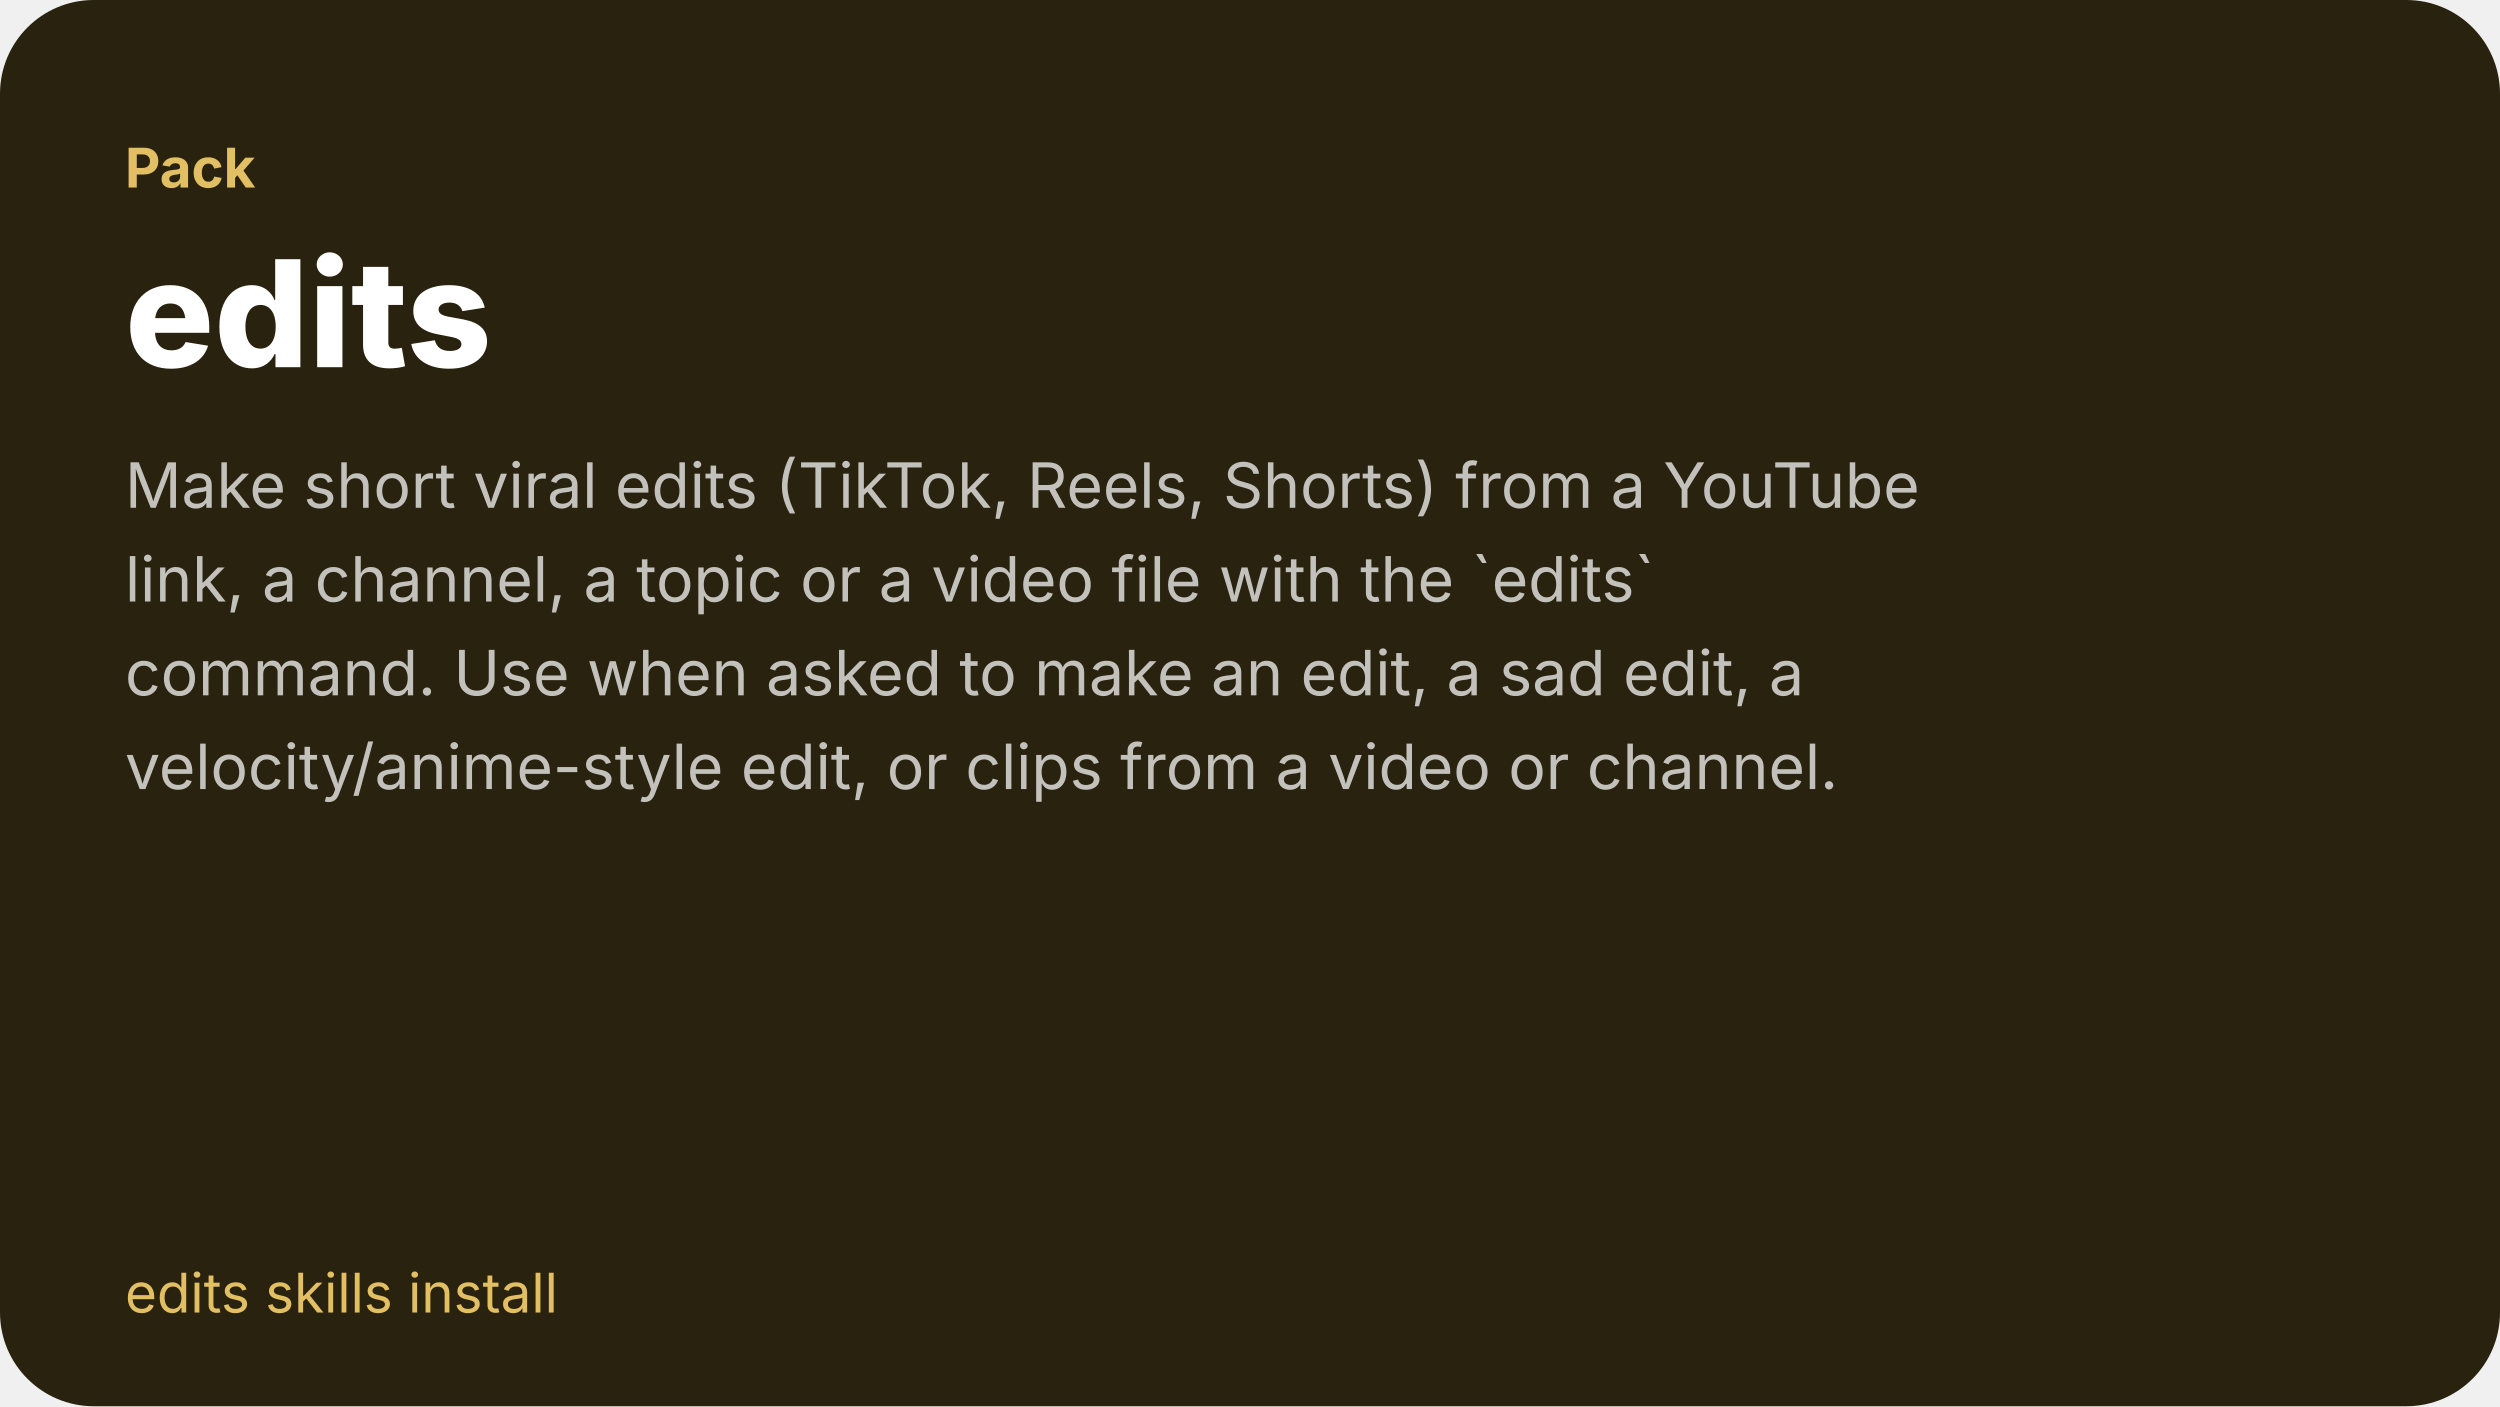
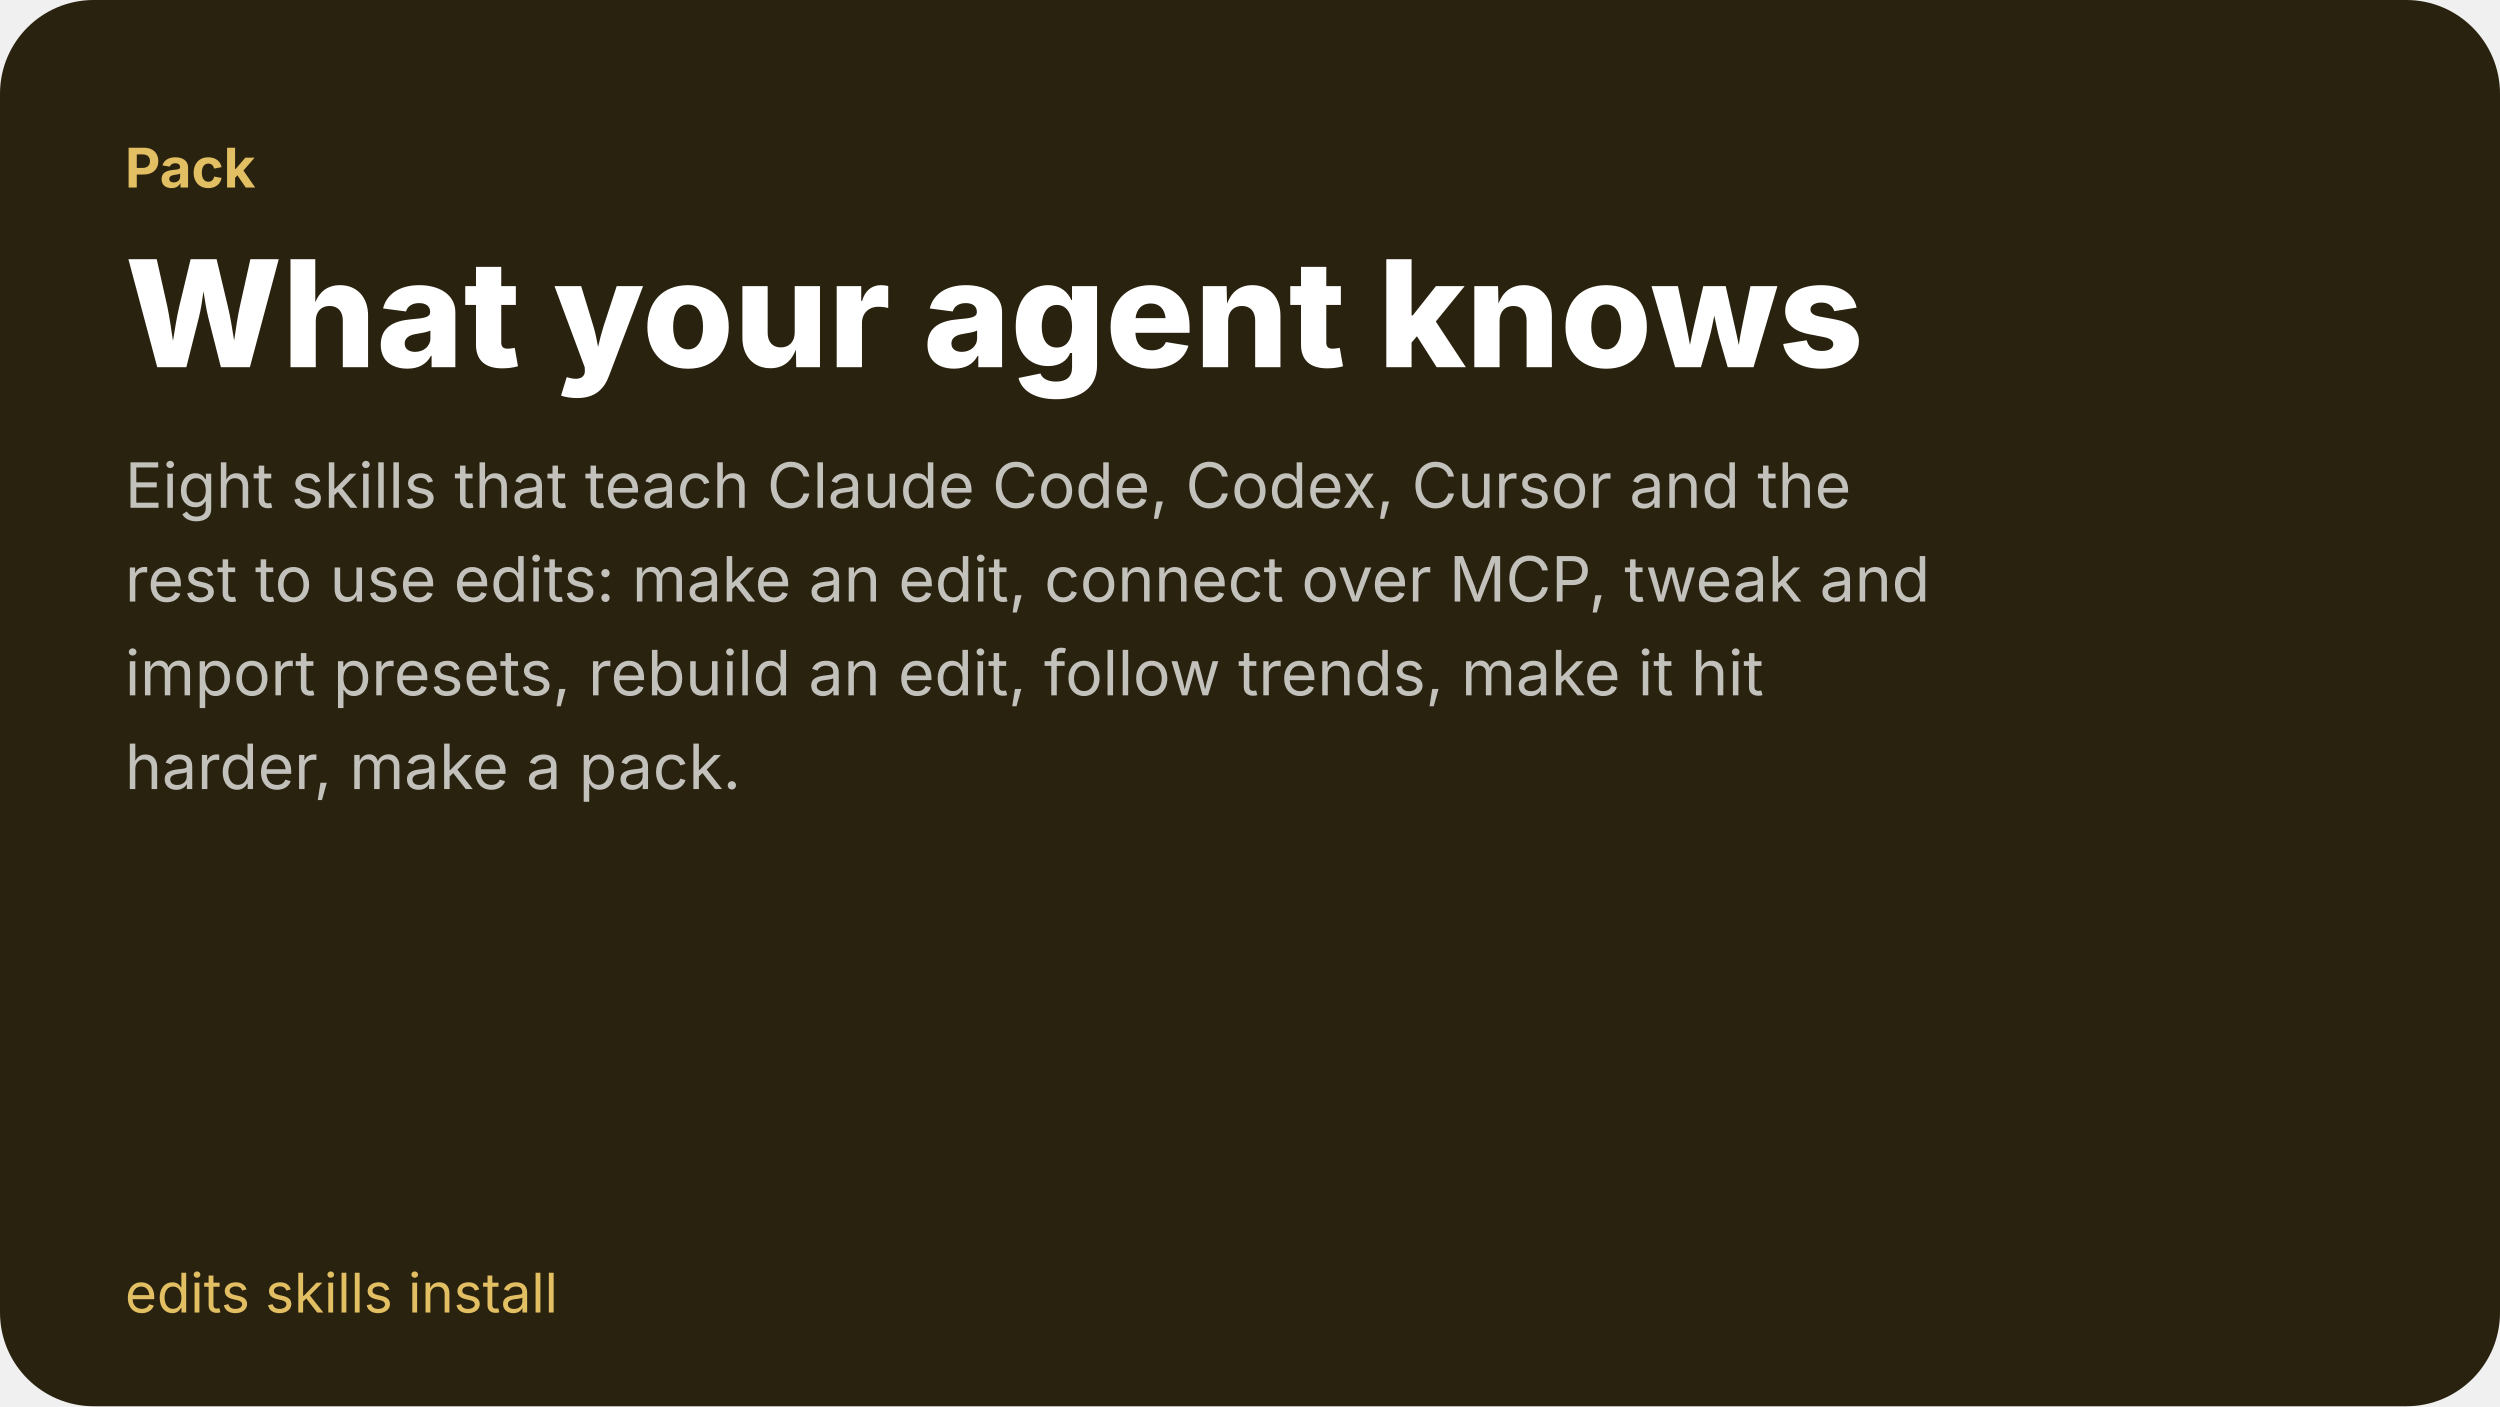
<svg xmlns="http://www.w3.org/2000/svg" viewBox="0 0 640 360" width="640" height="360">
  <rect width="640" height="360" rx="24" fill="hsl(43,45%,11%)" />
  <text x="32" y="48" font-family="Inter, Helvetica, Arial, sans-serif" font-size="14" font-weight="700" fill="hsl(43,70%,64%)">Pack</text>
-   <text x="32" y="94" font-family="Inter, Helvetica, Arial, sans-serif" font-size="38" font-weight="800" fill="#fff">edits</text>
-   <text x="32" y="130" font-family="Inter, Helvetica, Arial, sans-serif" font-size="16" fill="#fff" fill-opacity="0.72">Make short viral edits (TikTok, Reels, Shorts) from a YouTube</text>
-   <text x="32" y="154" font-family="Inter, Helvetica, Arial, sans-serif" font-size="16" fill="#fff" fill-opacity="0.72">link, a channel, a topic or a video file with the `edits`</text>
-   <text x="32" y="178" font-family="Inter, Helvetica, Arial, sans-serif" font-size="16" fill="#fff" fill-opacity="0.72">command. Use when asked to make an edit, a sad edit, a</text>
-   <text x="32" y="202" font-family="Inter, Helvetica, Arial, sans-serif" font-size="16" fill="#fff" fill-opacity="0.72">velocity/anime-style edit, or clips from a video or channel.</text>
+   <text x="32" y="94" font-family="Inter, Helvetica, Arial, sans-serif" font-size="38" font-weight="800" fill="#fff">What your agent knows</text>
+   <text x="32" y="130" font-family="Inter, Helvetica, Arial, sans-serif" font-size="16" fill="#fff" fill-opacity="0.72">Eight skills that teach Claude Code, Codex, Cursor and the</text>
+   <text x="32" y="154" font-family="Inter, Helvetica, Arial, sans-serif" font-size="16" fill="#fff" fill-opacity="0.72">rest to use edits: make an edit, connect over MCP, tweak and</text>
+   <text x="32" y="178" font-family="Inter, Helvetica, Arial, sans-serif" font-size="16" fill="#fff" fill-opacity="0.72">import presets, rebuild an edit, follow trends, make it hit</text>
+   <text x="32" y="202" font-family="Inter, Helvetica, Arial, sans-serif" font-size="16" fill="#fff" fill-opacity="0.72">harder, make a pack.</text>
  <text x="32" y="336" font-family="Inter, Helvetica, Arial, sans-serif" font-size="14" fill="hsl(43,70%,64%)">edits skills install</text>
</svg>
